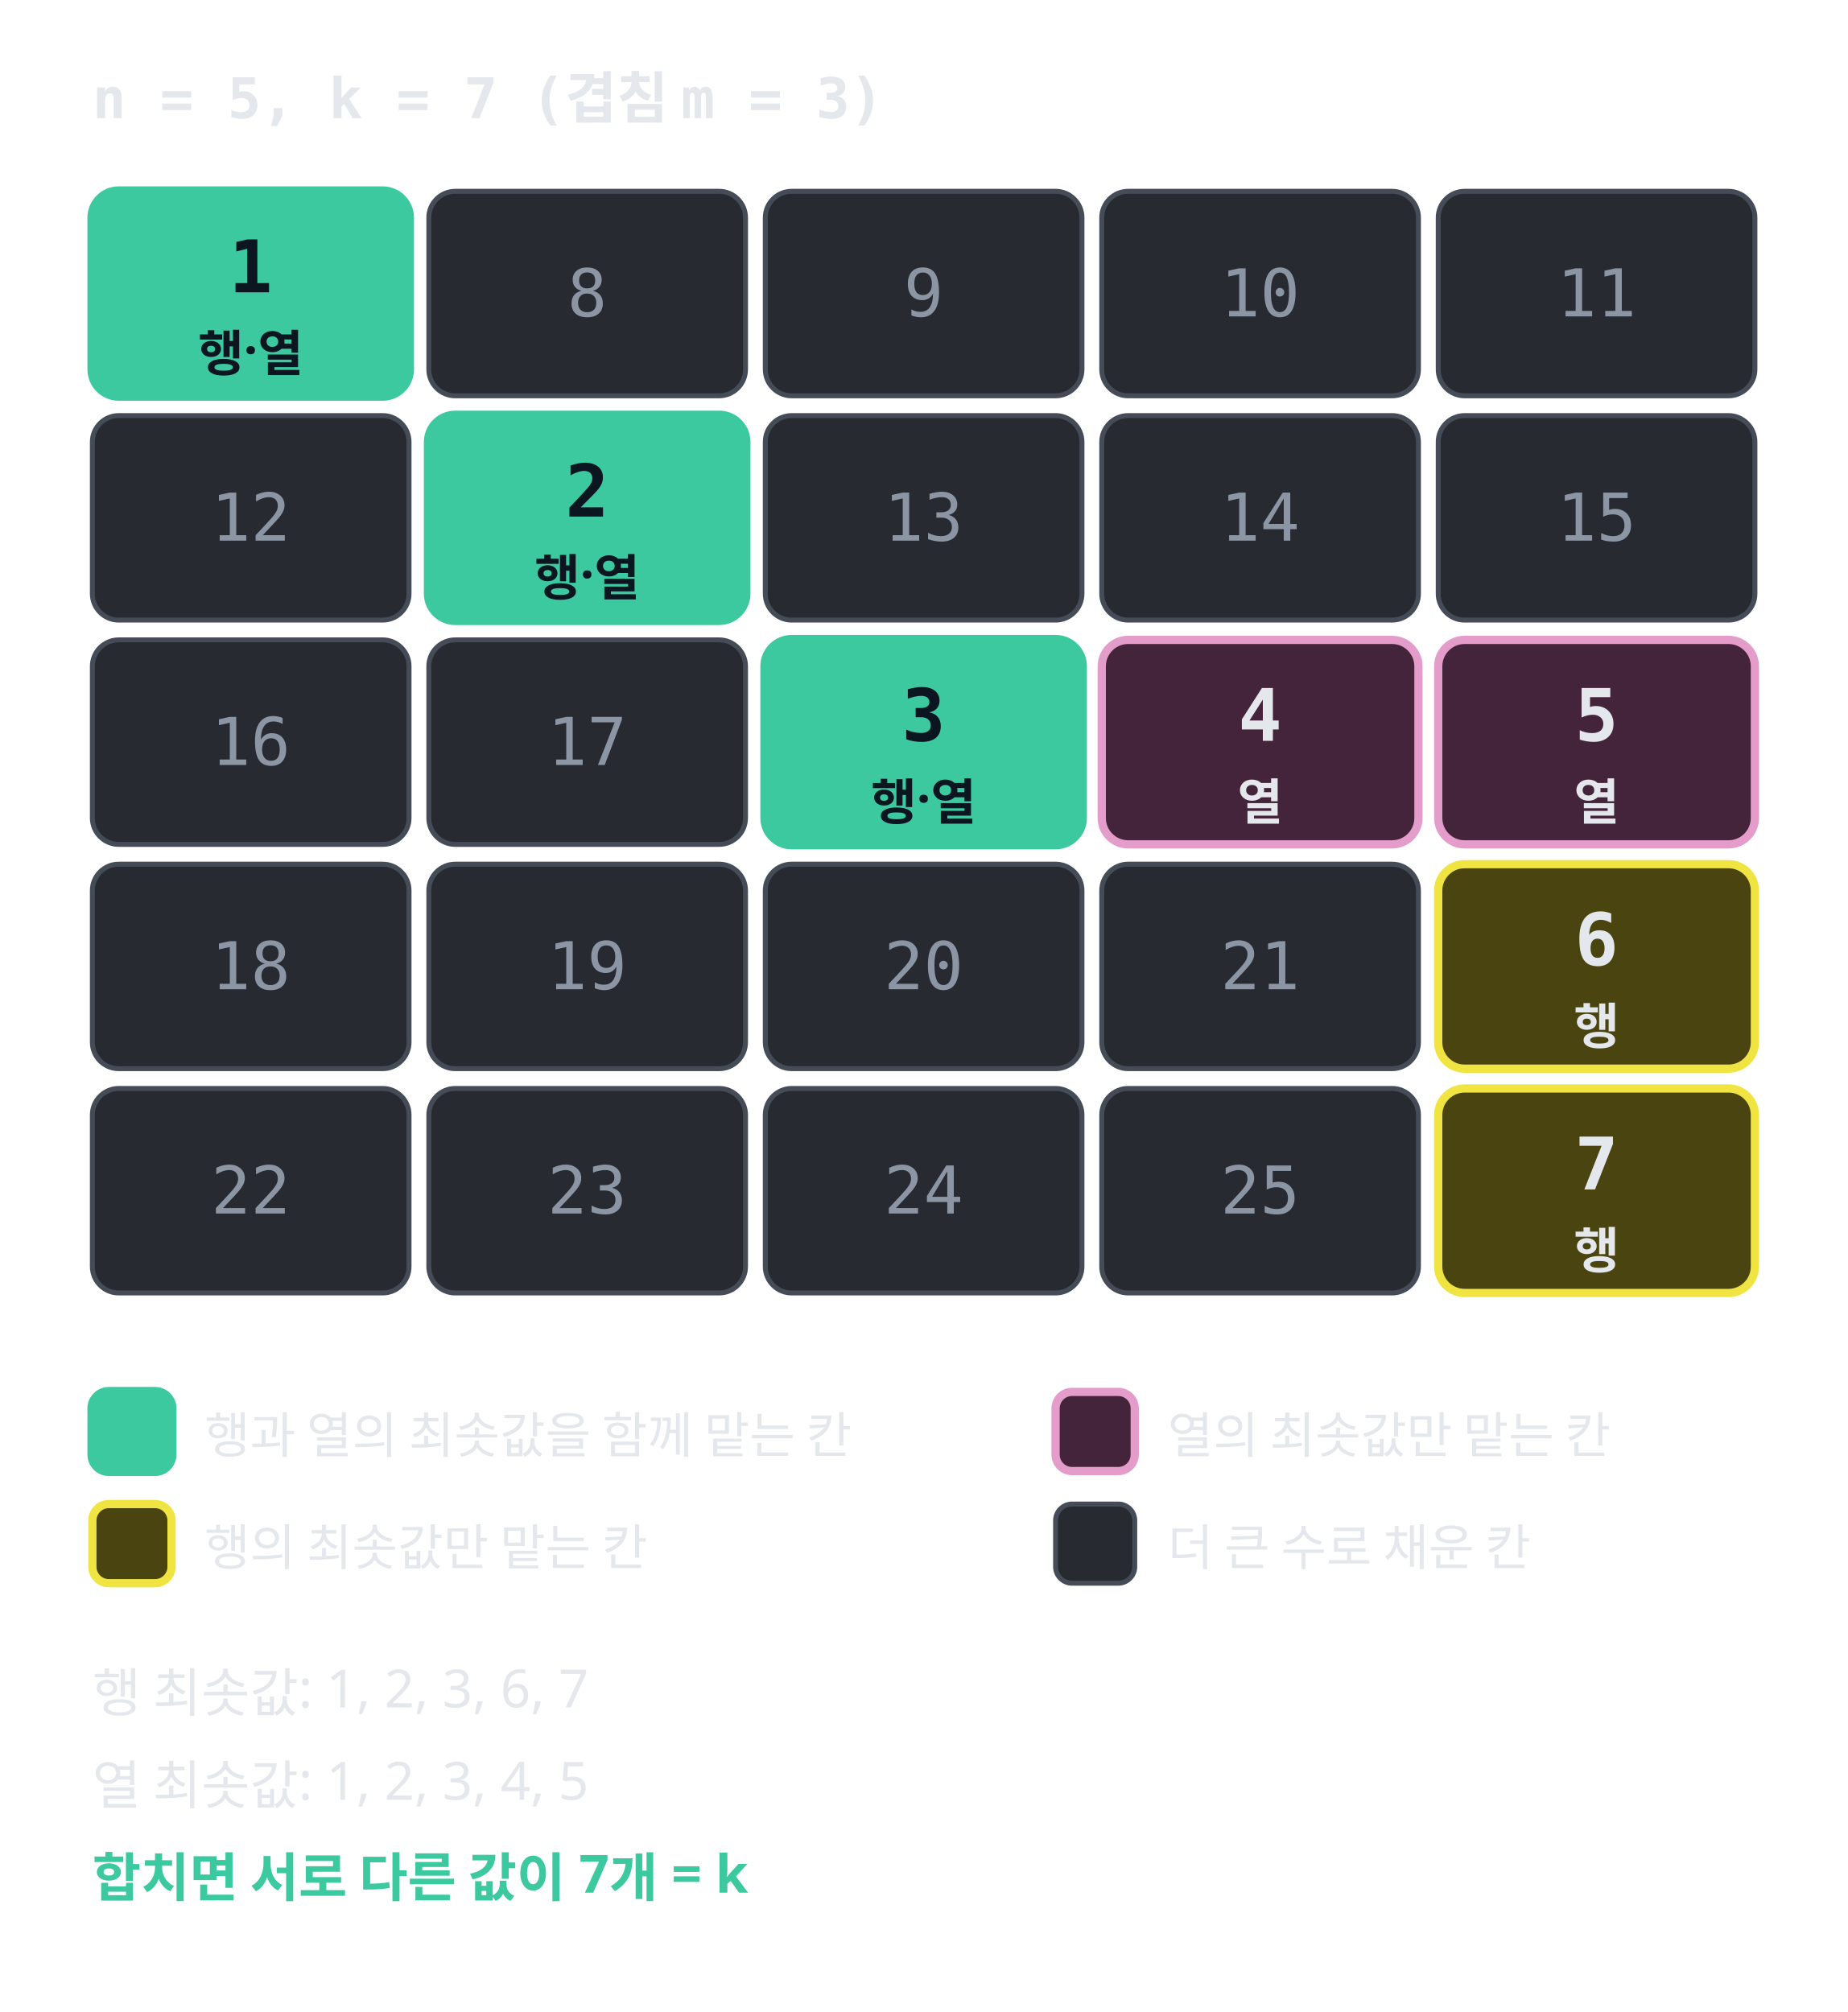
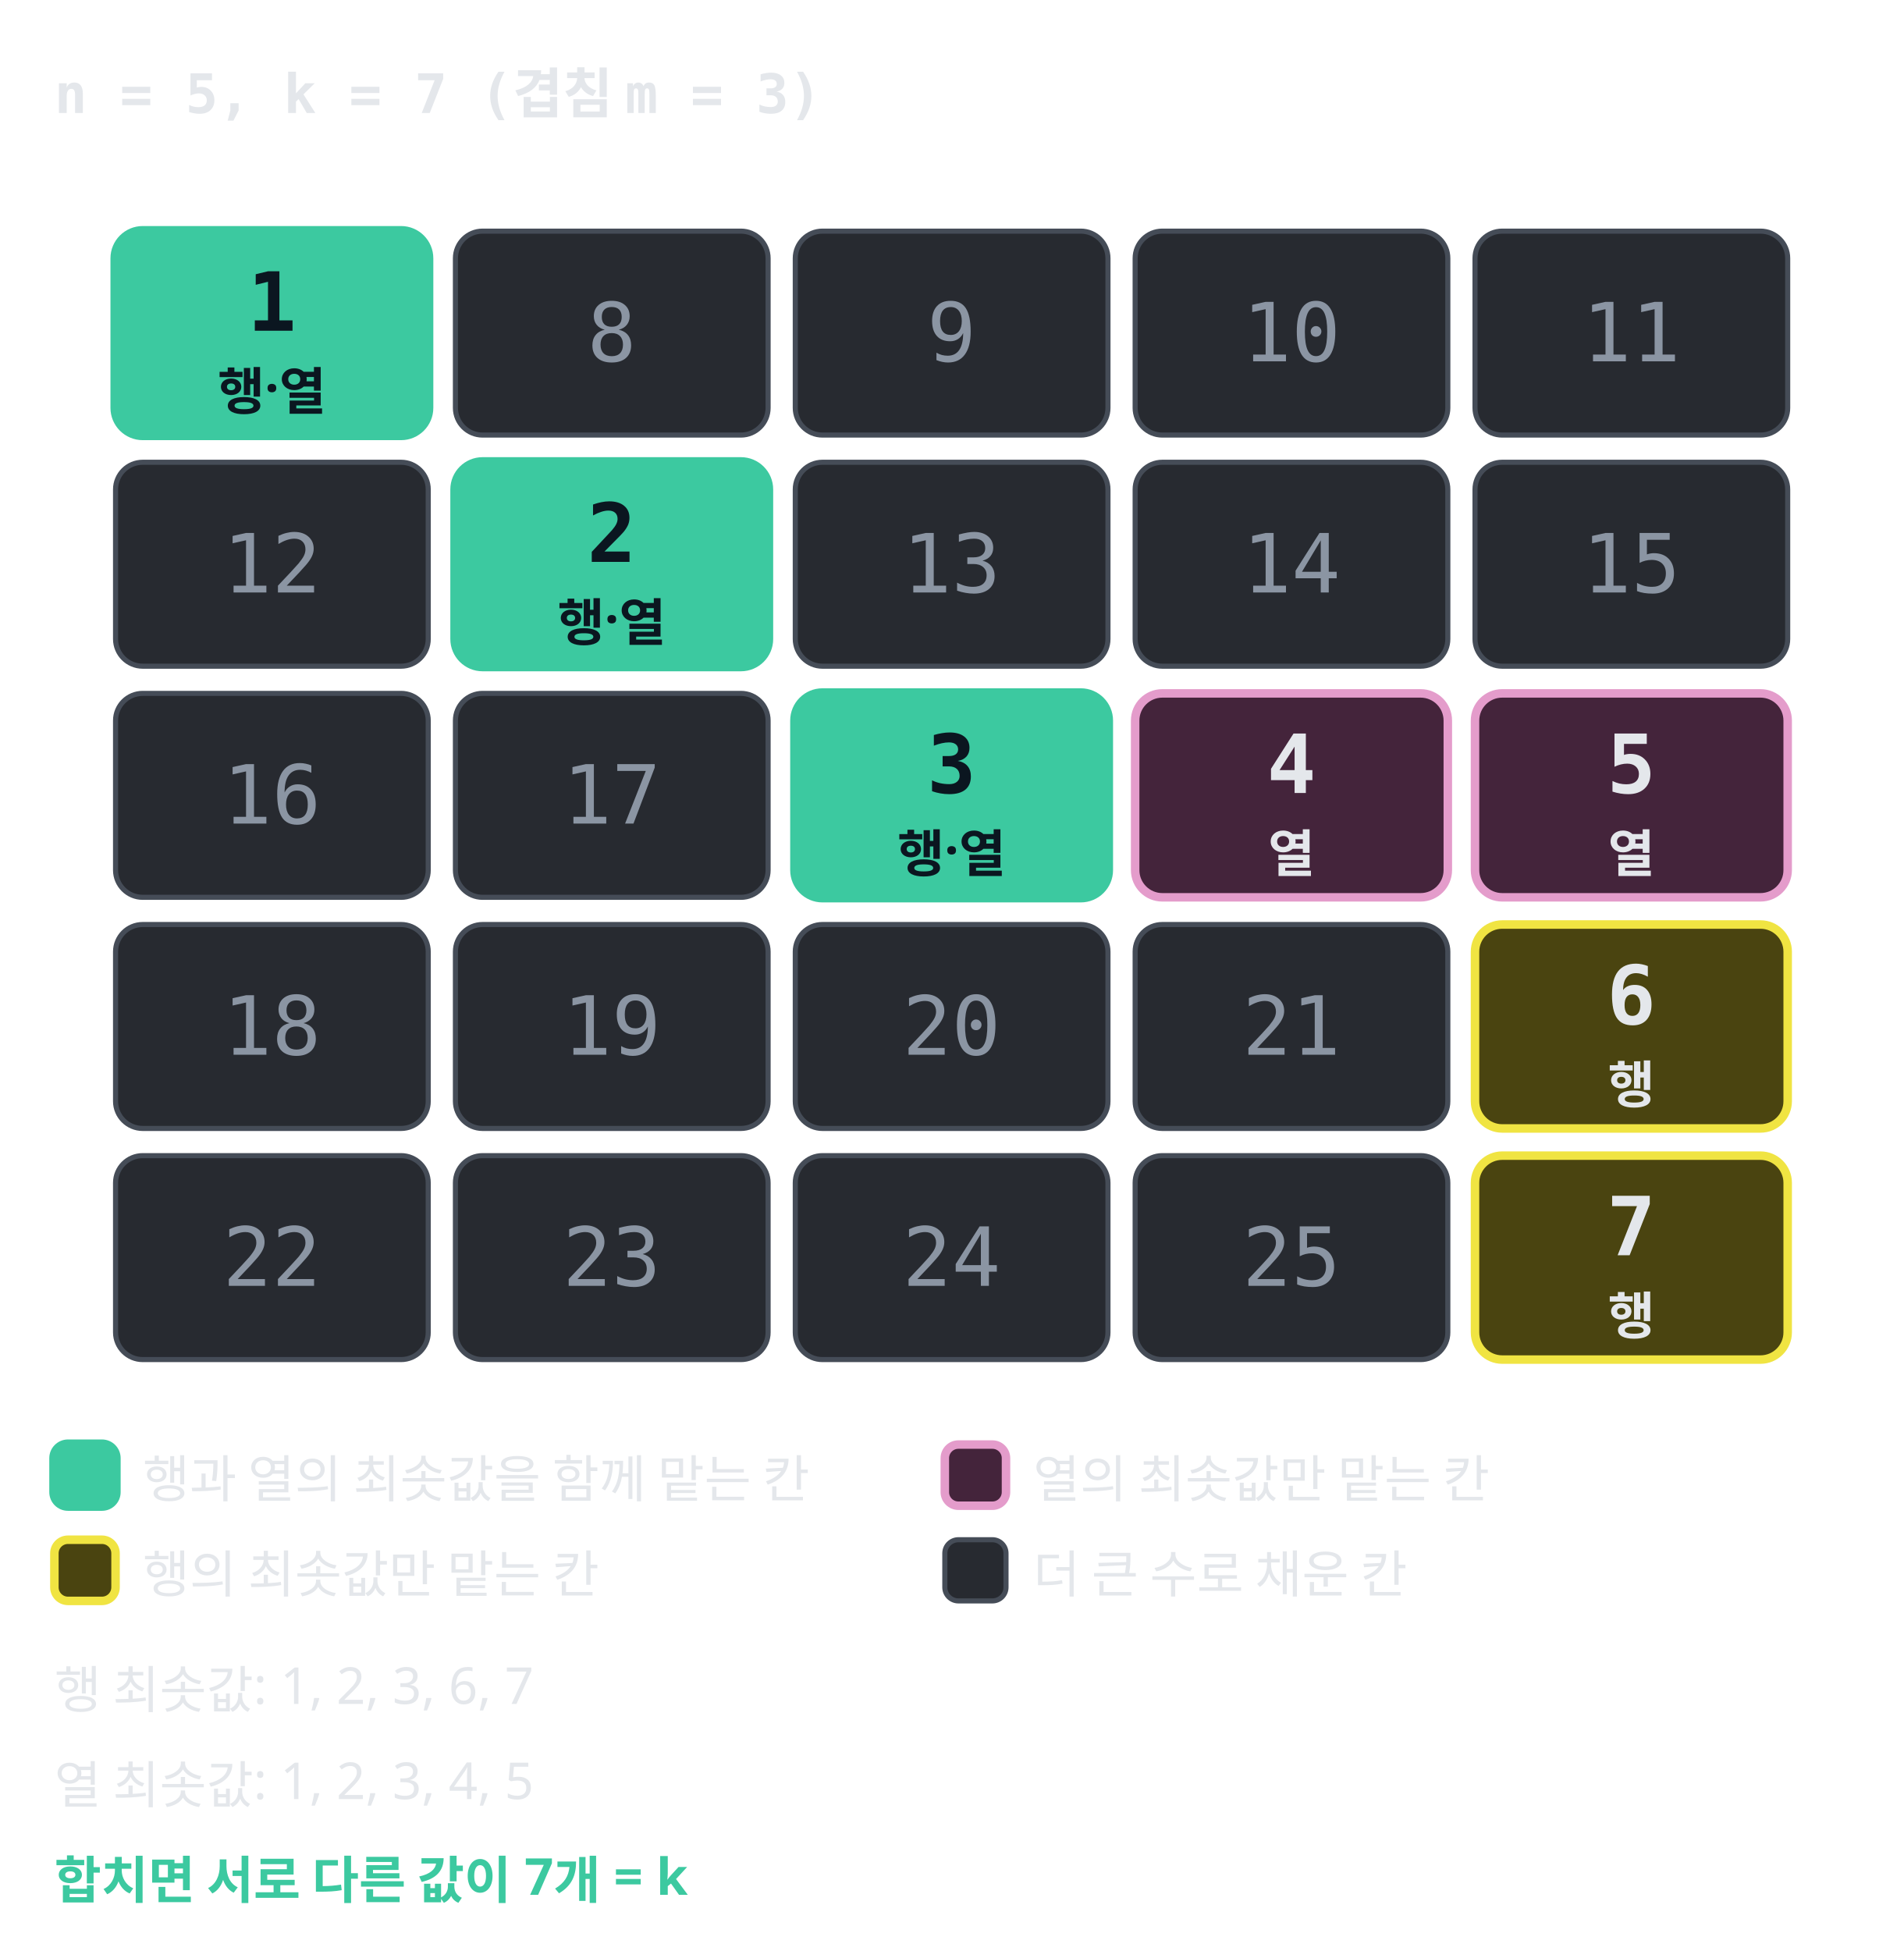
- <svg xmlns="http://www.w3.org/2000/svg" viewBox="0 0 560 610" width="560" height="610" font-family="Pretendard, 'Apple SD Gothic Neo', 'Noto Sans KR', system-ui, sans-serif">
-   <text x="28" y="26" fill="#e4e7eb" font-size="17" font-weight="700" text-anchor="start" font-family="ui-monospace, SFMono-Regular, Menlo, Consolas, monospace" dominant-baseline="central">n = 5, k = 7  (겹침 m = 3)</text>
-   <rect x="28" y="58" width="96" height="62" rx="8" fill="#3cc9a0" stroke="#3cc9a0" stroke-width="3" />
-   <text x="76.0" y="81.0" fill="#0b1620" font-size="22" font-weight="700" text-anchor="middle" font-family="ui-monospace, SFMono-Regular, Menlo, Consolas, monospace" dominant-baseline="central">1</text>
-   <text x="76.0" y="106.0" fill="#0b1620" font-size="15" font-weight="600" text-anchor="middle" font-family="Pretendard, 'Apple SD Gothic Neo', 'Noto Sans KR', system-ui, sans-serif" dominant-baseline="central">행·열</text>
-   <rect x="130" y="58" width="96" height="62" rx="8" fill="#272a30" stroke="#454c57" stroke-width="1.5" />
-   <text x="178.0" y="89.0" fill="#8b95a3" font-size="20" font-weight="500" text-anchor="middle" font-family="ui-monospace, SFMono-Regular, Menlo, Consolas, monospace" dominant-baseline="central">8</text>
-   <rect x="232" y="58" width="96" height="62" rx="8" fill="#272a30" stroke="#454c57" stroke-width="1.5" />
-   <text x="280.0" y="89.0" fill="#8b95a3" font-size="20" font-weight="500" text-anchor="middle" font-family="ui-monospace, SFMono-Regular, Menlo, Consolas, monospace" dominant-baseline="central">9</text>
-   <rect x="334" y="58" width="96" height="62" rx="8" fill="#272a30" stroke="#454c57" stroke-width="1.5" />
-   <text x="382.0" y="89.0" fill="#8b95a3" font-size="20" font-weight="500" text-anchor="middle" font-family="ui-monospace, SFMono-Regular, Menlo, Consolas, monospace" dominant-baseline="central">10</text>
-   <rect x="436" y="58" width="96" height="62" rx="8" fill="#272a30" stroke="#454c57" stroke-width="1.5" />
-   <text x="484.0" y="89.0" fill="#8b95a3" font-size="20" font-weight="500" text-anchor="middle" font-family="ui-monospace, SFMono-Regular, Menlo, Consolas, monospace" dominant-baseline="central">11</text>
-   <rect x="28" y="126" width="96" height="62" rx="8" fill="#272a30" stroke="#454c57" stroke-width="1.5" />
-   <text x="76.0" y="157.0" fill="#8b95a3" font-size="20" font-weight="500" text-anchor="middle" font-family="ui-monospace, SFMono-Regular, Menlo, Consolas, monospace" dominant-baseline="central">12</text>
-   <rect x="130" y="126" width="96" height="62" rx="8" fill="#3cc9a0" stroke="#3cc9a0" stroke-width="3" />
-   <text x="178.0" y="149.0" fill="#0b1620" font-size="22" font-weight="700" text-anchor="middle" font-family="ui-monospace, SFMono-Regular, Menlo, Consolas, monospace" dominant-baseline="central">2</text>
-   <text x="178.0" y="174.0" fill="#0b1620" font-size="15" font-weight="600" text-anchor="middle" font-family="Pretendard, 'Apple SD Gothic Neo', 'Noto Sans KR', system-ui, sans-serif" dominant-baseline="central">행·열</text>
-   <rect x="232" y="126" width="96" height="62" rx="8" fill="#272a30" stroke="#454c57" stroke-width="1.5" />
-   <text x="280.0" y="157.0" fill="#8b95a3" font-size="20" font-weight="500" text-anchor="middle" font-family="ui-monospace, SFMono-Regular, Menlo, Consolas, monospace" dominant-baseline="central">13</text>
-   <rect x="334" y="126" width="96" height="62" rx="8" fill="#272a30" stroke="#454c57" stroke-width="1.5" />
-   <text x="382.0" y="157.0" fill="#8b95a3" font-size="20" font-weight="500" text-anchor="middle" font-family="ui-monospace, SFMono-Regular, Menlo, Consolas, monospace" dominant-baseline="central">14</text>
-   <rect x="436" y="126" width="96" height="62" rx="8" fill="#272a30" stroke="#454c57" stroke-width="1.5" />
-   <text x="484.0" y="157.0" fill="#8b95a3" font-size="20" font-weight="500" text-anchor="middle" font-family="ui-monospace, SFMono-Regular, Menlo, Consolas, monospace" dominant-baseline="central">15</text>
-   <rect x="28" y="194" width="96" height="62" rx="8" fill="#272a30" stroke="#454c57" stroke-width="1.5" />
-   <text x="76.0" y="225.0" fill="#8b95a3" font-size="20" font-weight="500" text-anchor="middle" font-family="ui-monospace, SFMono-Regular, Menlo, Consolas, monospace" dominant-baseline="central">16</text>
-   <rect x="130" y="194" width="96" height="62" rx="8" fill="#272a30" stroke="#454c57" stroke-width="1.5" />
-   <text x="178.0" y="225.0" fill="#8b95a3" font-size="20" font-weight="500" text-anchor="middle" font-family="ui-monospace, SFMono-Regular, Menlo, Consolas, monospace" dominant-baseline="central">17</text>
-   <rect x="232" y="194" width="96" height="62" rx="8" fill="#3cc9a0" stroke="#3cc9a0" stroke-width="3" />
-   <text x="280.0" y="217.0" fill="#0b1620" font-size="22" font-weight="700" text-anchor="middle" font-family="ui-monospace, SFMono-Regular, Menlo, Consolas, monospace" dominant-baseline="central">3</text>
-   <text x="280.0" y="242.0" fill="#0b1620" font-size="15" font-weight="600" text-anchor="middle" font-family="Pretendard, 'Apple SD Gothic Neo', 'Noto Sans KR', system-ui, sans-serif" dominant-baseline="central">행·열</text>
-   <rect x="334" y="194" width="96" height="62" rx="8" fill="#44243b" stroke="#e49ccb" stroke-width="2.5" />
-   <text x="382.0" y="217.0" fill="#e4e7eb" font-size="22" font-weight="700" text-anchor="middle" font-family="ui-monospace, SFMono-Regular, Menlo, Consolas, monospace" dominant-baseline="central">4</text>
-   <text x="382.0" y="242.0" fill="#e4e7eb" font-size="15" font-weight="600" text-anchor="middle" font-family="Pretendard, 'Apple SD Gothic Neo', 'Noto Sans KR', system-ui, sans-serif" dominant-baseline="central">열</text>
-   <rect x="436" y="194" width="96" height="62" rx="8" fill="#44243b" stroke="#e49ccb" stroke-width="2.5" />
-   <text x="484.0" y="217.0" fill="#e4e7eb" font-size="22" font-weight="700" text-anchor="middle" font-family="ui-monospace, SFMono-Regular, Menlo, Consolas, monospace" dominant-baseline="central">5</text>
-   <text x="484.0" y="242.0" fill="#e4e7eb" font-size="15" font-weight="600" text-anchor="middle" font-family="Pretendard, 'Apple SD Gothic Neo', 'Noto Sans KR', system-ui, sans-serif" dominant-baseline="central">열</text>
-   <rect x="28" y="262" width="96" height="62" rx="8" fill="#272a30" stroke="#454c57" stroke-width="1.5" />
-   <text x="76.0" y="293.0" fill="#8b95a3" font-size="20" font-weight="500" text-anchor="middle" font-family="ui-monospace, SFMono-Regular, Menlo, Consolas, monospace" dominant-baseline="central">18</text>
-   <rect x="130" y="262" width="96" height="62" rx="8" fill="#272a30" stroke="#454c57" stroke-width="1.5" />
-   <text x="178.0" y="293.0" fill="#8b95a3" font-size="20" font-weight="500" text-anchor="middle" font-family="ui-monospace, SFMono-Regular, Menlo, Consolas, monospace" dominant-baseline="central">19</text>
-   <rect x="232" y="262" width="96" height="62" rx="8" fill="#272a30" stroke="#454c57" stroke-width="1.5" />
-   <text x="280.0" y="293.0" fill="#8b95a3" font-size="20" font-weight="500" text-anchor="middle" font-family="ui-monospace, SFMono-Regular, Menlo, Consolas, monospace" dominant-baseline="central">20</text>
-   <rect x="334" y="262" width="96" height="62" rx="8" fill="#272a30" stroke="#454c57" stroke-width="1.5" />
-   <text x="382.0" y="293.0" fill="#8b95a3" font-size="20" font-weight="500" text-anchor="middle" font-family="ui-monospace, SFMono-Regular, Menlo, Consolas, monospace" dominant-baseline="central">21</text>
-   <rect x="436" y="262" width="96" height="62" rx="8" fill="#4a4410" stroke="#f0e442" stroke-width="2.5" />
-   <text x="484.0" y="285.0" fill="#e4e7eb" font-size="22" font-weight="700" text-anchor="middle" font-family="ui-monospace, SFMono-Regular, Menlo, Consolas, monospace" dominant-baseline="central">6</text>
-   <text x="484.0" y="310.0" fill="#e4e7eb" font-size="15" font-weight="600" text-anchor="middle" font-family="Pretendard, 'Apple SD Gothic Neo', 'Noto Sans KR', system-ui, sans-serif" dominant-baseline="central">행</text>
-   <rect x="28" y="330" width="96" height="62" rx="8" fill="#272a30" stroke="#454c57" stroke-width="1.5" />
-   <text x="76.0" y="361.0" fill="#8b95a3" font-size="20" font-weight="500" text-anchor="middle" font-family="ui-monospace, SFMono-Regular, Menlo, Consolas, monospace" dominant-baseline="central">22</text>
-   <rect x="130" y="330" width="96" height="62" rx="8" fill="#272a30" stroke="#454c57" stroke-width="1.5" />
-   <text x="178.0" y="361.0" fill="#8b95a3" font-size="20" font-weight="500" text-anchor="middle" font-family="ui-monospace, SFMono-Regular, Menlo, Consolas, monospace" dominant-baseline="central">23</text>
-   <rect x="232" y="330" width="96" height="62" rx="8" fill="#272a30" stroke="#454c57" stroke-width="1.5" />
-   <text x="280.0" y="361.0" fill="#8b95a3" font-size="20" font-weight="500" text-anchor="middle" font-family="ui-monospace, SFMono-Regular, Menlo, Consolas, monospace" dominant-baseline="central">24</text>
-   <rect x="334" y="330" width="96" height="62" rx="8" fill="#272a30" stroke="#454c57" stroke-width="1.5" />
-   <text x="382.0" y="361.0" fill="#8b95a3" font-size="20" font-weight="500" text-anchor="middle" font-family="ui-monospace, SFMono-Regular, Menlo, Consolas, monospace" dominant-baseline="central">25</text>
-   <rect x="436" y="330" width="96" height="62" rx="8" fill="#4a4410" stroke="#f0e442" stroke-width="2.5" />
-   <text x="484.0" y="353.0" fill="#e4e7eb" font-size="22" font-weight="700" text-anchor="middle" font-family="ui-monospace, SFMono-Regular, Menlo, Consolas, monospace" dominant-baseline="central">7</text>
-   <text x="484.0" y="378.0" fill="#e4e7eb" font-size="15" font-weight="600" text-anchor="middle" font-family="Pretendard, 'Apple SD Gothic Neo', 'Noto Sans KR', system-ui, sans-serif" dominant-baseline="central">행</text>
-   <rect x="28" y="422" width="24" height="24" rx="5" fill="#3cc9a0" stroke="#3cc9a0" stroke-width="3" />
-   <text x="62" y="434" fill="#e4e7eb" font-size="15" font-weight="500" text-anchor="start" font-family="Pretendard, 'Apple SD Gothic Neo', 'Noto Sans KR', system-ui, sans-serif" dominant-baseline="central">행과 열의 최솟값을 함께 맡는 칸</text>
-   <rect x="320" y="422" width="24" height="24" rx="5" fill="#44243b" stroke="#e49ccb" stroke-width="2.5" />
-   <text x="354" y="434" fill="#e4e7eb" font-size="15" font-weight="500" text-anchor="start" font-family="Pretendard, 'Apple SD Gothic Neo', 'Noto Sans KR', system-ui, sans-serif" dominant-baseline="central">열의 최솟값만 맡는 칸</text>
-   <rect x="28" y="456" width="24" height="24" rx="5" fill="#4a4410" stroke="#f0e442" stroke-width="2.5" />
-   <text x="62" y="468" fill="#e4e7eb" font-size="15" font-weight="500" text-anchor="start" font-family="Pretendard, 'Apple SD Gothic Neo', 'Noto Sans KR', system-ui, sans-serif" dominant-baseline="central">행의 최솟값만 맡는 칸</text>
-   <rect x="320" y="456" width="24" height="24" rx="5" fill="#272a30" stroke="#454c57" stroke-width="1.5" />
-   <text x="354" y="468" fill="#e4e7eb" font-size="15" font-weight="500" text-anchor="start" font-family="Pretendard, 'Apple SD Gothic Neo', 'Noto Sans KR', system-ui, sans-serif" dominant-baseline="central">더 큰 수로 채운 칸</text>
-   <text x="28" y="512" fill="#e4e7eb" font-size="16" font-weight="500" text-anchor="start" font-family="Pretendard, 'Apple SD Gothic Neo', 'Noto Sans KR', system-ui, sans-serif" dominant-baseline="central">행 최솟값: 1, 2, 3, 6, 7</text>
-   <text x="28" y="540" fill="#e4e7eb" font-size="16" font-weight="500" text-anchor="start" font-family="Pretendard, 'Apple SD Gothic Neo', 'Noto Sans KR', system-ui, sans-serif" dominant-baseline="central">열 최솟값: 1, 2, 3, 4, 5</text>
-   <text x="28" y="568" fill="#3cc9a0" font-size="16" font-weight="700" text-anchor="start" font-family="Pretendard, 'Apple SD Gothic Neo', 'Noto Sans KR', system-ui, sans-serif" dominant-baseline="central">합치면 서로 다른 값이 7개 = k</text>
+ <svg xmlns="http://www.w3.org/2000/svg" viewBox="0 0 560 574" width="560" height="574" font-family="Pretendard, 'Apple SD Gothic Neo', 'Noto Sans KR', system-ui, sans-serif">
+   <text x="16" y="24" fill="#e4e7eb" font-size="16" font-weight="700" text-anchor="start" font-family="ui-monospace, SFMono-Regular, Menlo, Consolas, monospace" dominant-baseline="central">n = 5, k = 7  (겹침 m = 3)</text>
+   <rect x="34" y="68" width="92" height="60" rx="8" fill="#3cc9a0" stroke="#3cc9a0" stroke-width="3" />
+   <text x="80.0" y="89.0" fill="#0b1620" font-size="24" font-weight="700" text-anchor="middle" font-family="ui-monospace, SFMono-Regular, Menlo, Consolas, monospace" dominant-baseline="central">1</text>
+   <text x="80.0" y="114.0" fill="#0b1620" font-size="15" font-weight="600" text-anchor="middle" font-family="Pretendard, 'Apple SD Gothic Neo', 'Noto Sans KR', system-ui, sans-serif" dominant-baseline="central">행·열</text>
+   <rect x="134" y="68" width="92" height="60" rx="8" fill="#272a30" stroke="#454c57" stroke-width="1.5" />
+   <text x="180.0" y="98.0" fill="#8b95a3" font-size="24" font-weight="500" text-anchor="middle" font-family="ui-monospace, SFMono-Regular, Menlo, Consolas, monospace" dominant-baseline="central">8</text>
+   <rect x="234" y="68" width="92" height="60" rx="8" fill="#272a30" stroke="#454c57" stroke-width="1.5" />
+   <text x="280.0" y="98.0" fill="#8b95a3" font-size="24" font-weight="500" text-anchor="middle" font-family="ui-monospace, SFMono-Regular, Menlo, Consolas, monospace" dominant-baseline="central">9</text>
+   <rect x="334" y="68" width="92" height="60" rx="8" fill="#272a30" stroke="#454c57" stroke-width="1.5" />
+   <text x="380.0" y="98.0" fill="#8b95a3" font-size="24" font-weight="500" text-anchor="middle" font-family="ui-monospace, SFMono-Regular, Menlo, Consolas, monospace" dominant-baseline="central">10</text>
+   <rect x="434" y="68" width="92" height="60" rx="8" fill="#272a30" stroke="#454c57" stroke-width="1.5" />
+   <text x="480.0" y="98.0" fill="#8b95a3" font-size="24" font-weight="500" text-anchor="middle" font-family="ui-monospace, SFMono-Regular, Menlo, Consolas, monospace" dominant-baseline="central">11</text>
+   <rect x="34" y="136" width="92" height="60" rx="8" fill="#272a30" stroke="#454c57" stroke-width="1.5" />
+   <text x="80.0" y="166.0" fill="#8b95a3" font-size="24" font-weight="500" text-anchor="middle" font-family="ui-monospace, SFMono-Regular, Menlo, Consolas, monospace" dominant-baseline="central">12</text>
+   <rect x="134" y="136" width="92" height="60" rx="8" fill="#3cc9a0" stroke="#3cc9a0" stroke-width="3" />
+   <text x="180.0" y="157.0" fill="#0b1620" font-size="24" font-weight="700" text-anchor="middle" font-family="ui-monospace, SFMono-Regular, Menlo, Consolas, monospace" dominant-baseline="central">2</text>
+   <text x="180.0" y="182.0" fill="#0b1620" font-size="15" font-weight="600" text-anchor="middle" font-family="Pretendard, 'Apple SD Gothic Neo', 'Noto Sans KR', system-ui, sans-serif" dominant-baseline="central">행·열</text>
+   <rect x="234" y="136" width="92" height="60" rx="8" fill="#272a30" stroke="#454c57" stroke-width="1.5" />
+   <text x="280.0" y="166.0" fill="#8b95a3" font-size="24" font-weight="500" text-anchor="middle" font-family="ui-monospace, SFMono-Regular, Menlo, Consolas, monospace" dominant-baseline="central">13</text>
+   <rect x="334" y="136" width="92" height="60" rx="8" fill="#272a30" stroke="#454c57" stroke-width="1.5" />
+   <text x="380.0" y="166.0" fill="#8b95a3" font-size="24" font-weight="500" text-anchor="middle" font-family="ui-monospace, SFMono-Regular, Menlo, Consolas, monospace" dominant-baseline="central">14</text>
+   <rect x="434" y="136" width="92" height="60" rx="8" fill="#272a30" stroke="#454c57" stroke-width="1.5" />
+   <text x="480.0" y="166.0" fill="#8b95a3" font-size="24" font-weight="500" text-anchor="middle" font-family="ui-monospace, SFMono-Regular, Menlo, Consolas, monospace" dominant-baseline="central">15</text>
+   <rect x="34" y="204" width="92" height="60" rx="8" fill="#272a30" stroke="#454c57" stroke-width="1.5" />
+   <text x="80.0" y="234.0" fill="#8b95a3" font-size="24" font-weight="500" text-anchor="middle" font-family="ui-monospace, SFMono-Regular, Menlo, Consolas, monospace" dominant-baseline="central">16</text>
+   <rect x="134" y="204" width="92" height="60" rx="8" fill="#272a30" stroke="#454c57" stroke-width="1.5" />
+   <text x="180.0" y="234.0" fill="#8b95a3" font-size="24" font-weight="500" text-anchor="middle" font-family="ui-monospace, SFMono-Regular, Menlo, Consolas, monospace" dominant-baseline="central">17</text>
+   <rect x="234" y="204" width="92" height="60" rx="8" fill="#3cc9a0" stroke="#3cc9a0" stroke-width="3" />
+   <text x="280.0" y="225.0" fill="#0b1620" font-size="24" font-weight="700" text-anchor="middle" font-family="ui-monospace, SFMono-Regular, Menlo, Consolas, monospace" dominant-baseline="central">3</text>
+   <text x="280.0" y="250.0" fill="#0b1620" font-size="15" font-weight="600" text-anchor="middle" font-family="Pretendard, 'Apple SD Gothic Neo', 'Noto Sans KR', system-ui, sans-serif" dominant-baseline="central">행·열</text>
+   <rect x="334" y="204" width="92" height="60" rx="8" fill="#44243b" stroke="#e49ccb" stroke-width="2.5" />
+   <text x="380.0" y="225.0" fill="#e4e7eb" font-size="24" font-weight="700" text-anchor="middle" font-family="ui-monospace, SFMono-Regular, Menlo, Consolas, monospace" dominant-baseline="central">4</text>
+   <text x="380.0" y="250.0" fill="#e4e7eb" font-size="15" font-weight="600" text-anchor="middle" font-family="Pretendard, 'Apple SD Gothic Neo', 'Noto Sans KR', system-ui, sans-serif" dominant-baseline="central">열</text>
+   <rect x="434" y="204" width="92" height="60" rx="8" fill="#44243b" stroke="#e49ccb" stroke-width="2.5" />
+   <text x="480.0" y="225.0" fill="#e4e7eb" font-size="24" font-weight="700" text-anchor="middle" font-family="ui-monospace, SFMono-Regular, Menlo, Consolas, monospace" dominant-baseline="central">5</text>
+   <text x="480.0" y="250.0" fill="#e4e7eb" font-size="15" font-weight="600" text-anchor="middle" font-family="Pretendard, 'Apple SD Gothic Neo', 'Noto Sans KR', system-ui, sans-serif" dominant-baseline="central">열</text>
+   <rect x="34" y="272" width="92" height="60" rx="8" fill="#272a30" stroke="#454c57" stroke-width="1.5" />
+   <text x="80.0" y="302.0" fill="#8b95a3" font-size="24" font-weight="500" text-anchor="middle" font-family="ui-monospace, SFMono-Regular, Menlo, Consolas, monospace" dominant-baseline="central">18</text>
+   <rect x="134" y="272" width="92" height="60" rx="8" fill="#272a30" stroke="#454c57" stroke-width="1.5" />
+   <text x="180.0" y="302.0" fill="#8b95a3" font-size="24" font-weight="500" text-anchor="middle" font-family="ui-monospace, SFMono-Regular, Menlo, Consolas, monospace" dominant-baseline="central">19</text>
+   <rect x="234" y="272" width="92" height="60" rx="8" fill="#272a30" stroke="#454c57" stroke-width="1.5" />
+   <text x="280.0" y="302.0" fill="#8b95a3" font-size="24" font-weight="500" text-anchor="middle" font-family="ui-monospace, SFMono-Regular, Menlo, Consolas, monospace" dominant-baseline="central">20</text>
+   <rect x="334" y="272" width="92" height="60" rx="8" fill="#272a30" stroke="#454c57" stroke-width="1.5" />
+   <text x="380.0" y="302.0" fill="#8b95a3" font-size="24" font-weight="500" text-anchor="middle" font-family="ui-monospace, SFMono-Regular, Menlo, Consolas, monospace" dominant-baseline="central">21</text>
+   <rect x="434" y="272" width="92" height="60" rx="8" fill="#4a4410" stroke="#f0e442" stroke-width="2.5" />
+   <text x="480.0" y="293.0" fill="#e4e7eb" font-size="24" font-weight="700" text-anchor="middle" font-family="ui-monospace, SFMono-Regular, Menlo, Consolas, monospace" dominant-baseline="central">6</text>
+   <text x="480.0" y="318.0" fill="#e4e7eb" font-size="15" font-weight="600" text-anchor="middle" font-family="Pretendard, 'Apple SD Gothic Neo', 'Noto Sans KR', system-ui, sans-serif" dominant-baseline="central">행</text>
+   <rect x="34" y="340" width="92" height="60" rx="8" fill="#272a30" stroke="#454c57" stroke-width="1.5" />
+   <text x="80.0" y="370.0" fill="#8b95a3" font-size="24" font-weight="500" text-anchor="middle" font-family="ui-monospace, SFMono-Regular, Menlo, Consolas, monospace" dominant-baseline="central">22</text>
+   <rect x="134" y="340" width="92" height="60" rx="8" fill="#272a30" stroke="#454c57" stroke-width="1.5" />
+   <text x="180.0" y="370.0" fill="#8b95a3" font-size="24" font-weight="500" text-anchor="middle" font-family="ui-monospace, SFMono-Regular, Menlo, Consolas, monospace" dominant-baseline="central">23</text>
+   <rect x="234" y="340" width="92" height="60" rx="8" fill="#272a30" stroke="#454c57" stroke-width="1.5" />
+   <text x="280.0" y="370.0" fill="#8b95a3" font-size="24" font-weight="500" text-anchor="middle" font-family="ui-monospace, SFMono-Regular, Menlo, Consolas, monospace" dominant-baseline="central">24</text>
+   <rect x="334" y="340" width="92" height="60" rx="8" fill="#272a30" stroke="#454c57" stroke-width="1.5" />
+   <text x="380.0" y="370.0" fill="#8b95a3" font-size="24" font-weight="500" text-anchor="middle" font-family="ui-monospace, SFMono-Regular, Menlo, Consolas, monospace" dominant-baseline="central">25</text>
+   <rect x="434" y="340" width="92" height="60" rx="8" fill="#4a4410" stroke="#f0e442" stroke-width="2.5" />
+   <text x="480.0" y="361.0" fill="#e4e7eb" font-size="24" font-weight="700" text-anchor="middle" font-family="ui-monospace, SFMono-Regular, Menlo, Consolas, monospace" dominant-baseline="central">7</text>
+   <text x="480.0" y="386.0" fill="#e4e7eb" font-size="15" font-weight="600" text-anchor="middle" font-family="Pretendard, 'Apple SD Gothic Neo', 'Noto Sans KR', system-ui, sans-serif" dominant-baseline="central">행</text>
+   <rect x="16" y="425" width="18" height="18" rx="4" fill="#3cc9a0" stroke="#3cc9a0" stroke-width="3" />
+   <text x="42" y="434" fill="#e4e7eb" font-size="15" font-weight="500" text-anchor="start" font-family="Pretendard, 'Apple SD Gothic Neo', 'Noto Sans KR', system-ui, sans-serif" dominant-baseline="central">행과 열의 최솟값을 함께 맡는 칸</text>
+   <rect x="278" y="425" width="18" height="18" rx="4" fill="#44243b" stroke="#e49ccb" stroke-width="2.5" />
+   <text x="304" y="434" fill="#e4e7eb" font-size="15" font-weight="500" text-anchor="start" font-family="Pretendard, 'Apple SD Gothic Neo', 'Noto Sans KR', system-ui, sans-serif" dominant-baseline="central">열의 최솟값만 맡는 칸</text>
+   <rect x="16" y="453" width="18" height="18" rx="4" fill="#4a4410" stroke="#f0e442" stroke-width="2.5" />
+   <text x="42" y="462" fill="#e4e7eb" font-size="15" font-weight="500" text-anchor="start" font-family="Pretendard, 'Apple SD Gothic Neo', 'Noto Sans KR', system-ui, sans-serif" dominant-baseline="central">행의 최솟값만 맡는 칸</text>
+   <rect x="278" y="453" width="18" height="18" rx="4" fill="#272a30" stroke="#454c57" stroke-width="1.5" />
+   <text x="304" y="462" fill="#e4e7eb" font-size="15" font-weight="500" text-anchor="start" font-family="Pretendard, 'Apple SD Gothic Neo', 'Noto Sans KR', system-ui, sans-serif" dominant-baseline="central">더 큰 수로 채운 칸</text>
+   <text x="16" y="496" fill="#e4e7eb" font-size="15" font-weight="500" text-anchor="start" font-family="Pretendard, 'Apple SD Gothic Neo', 'Noto Sans KR', system-ui, sans-serif" dominant-baseline="central">행 최솟값: 1, 2, 3, 6, 7</text>
+   <text x="16" y="524" fill="#e4e7eb" font-size="15" font-weight="500" text-anchor="start" font-family="Pretendard, 'Apple SD Gothic Neo', 'Noto Sans KR', system-ui, sans-serif" dominant-baseline="central">열 최솟값: 1, 2, 3, 4, 5</text>
+   <text x="16" y="552" fill="#3cc9a0" font-size="15" font-weight="700" text-anchor="start" font-family="Pretendard, 'Apple SD Gothic Neo', 'Noto Sans KR', system-ui, sans-serif" dominant-baseline="central">합치면 서로 다른 값이 7개 = k</text>
</svg>
